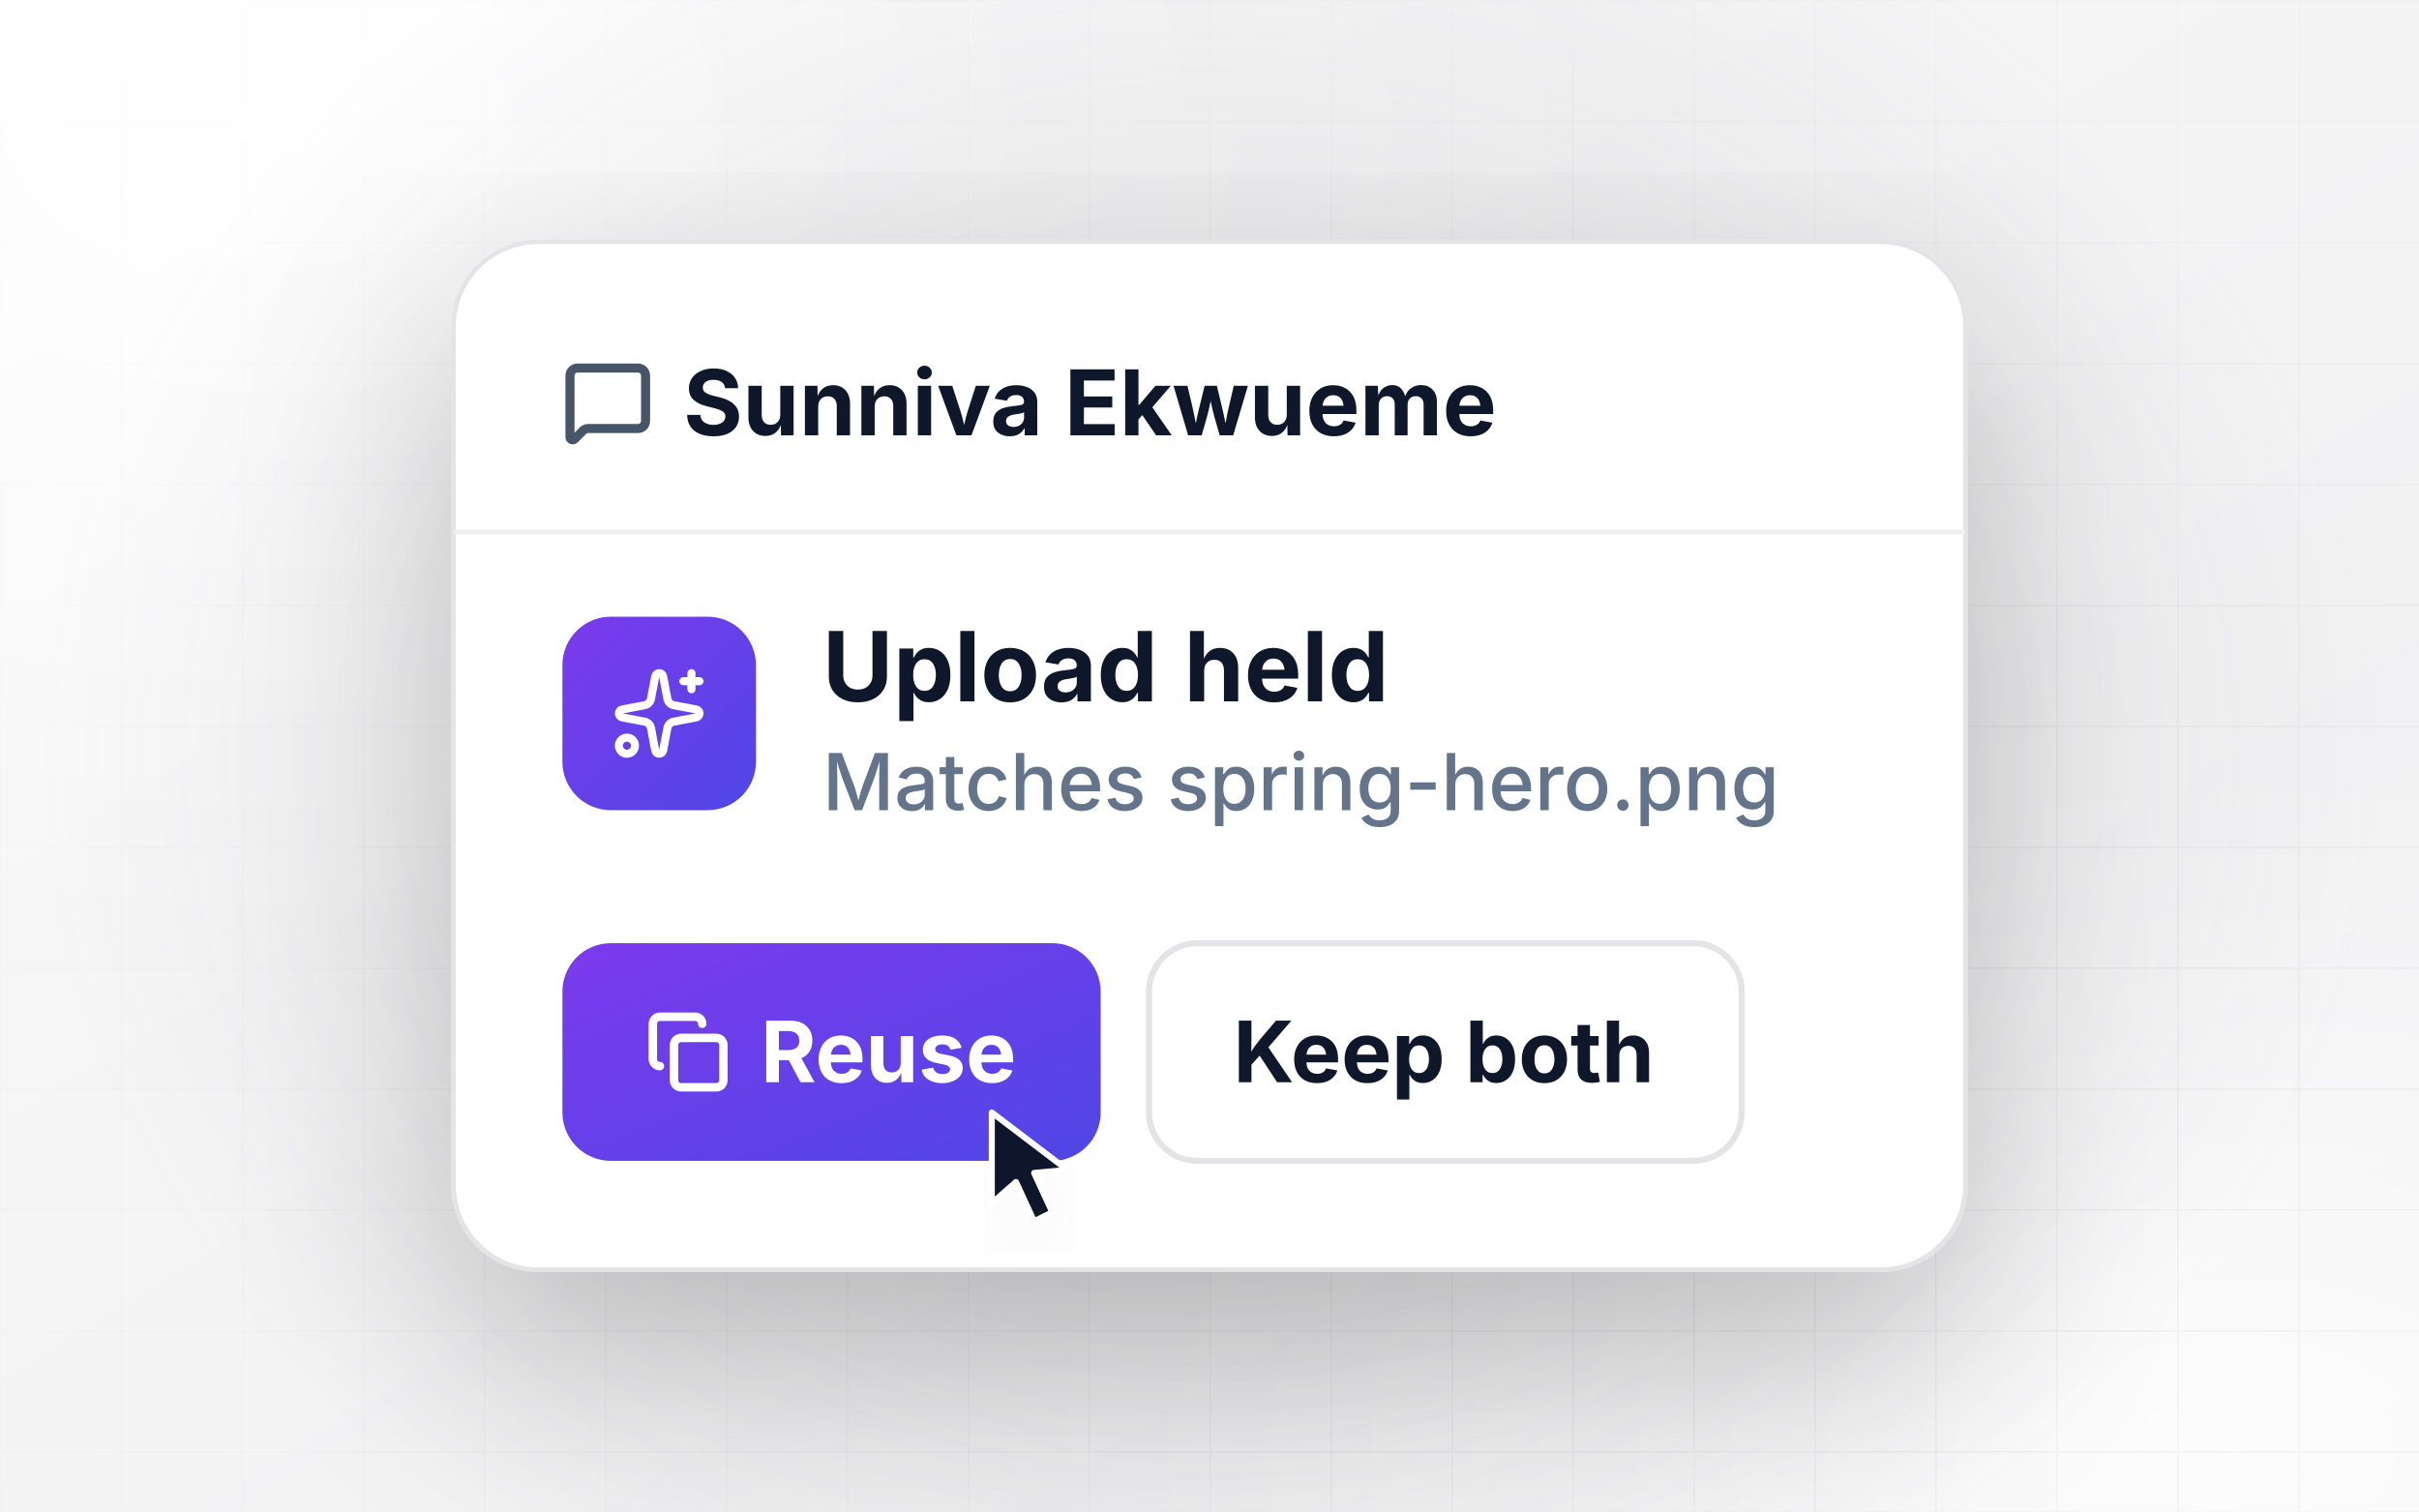
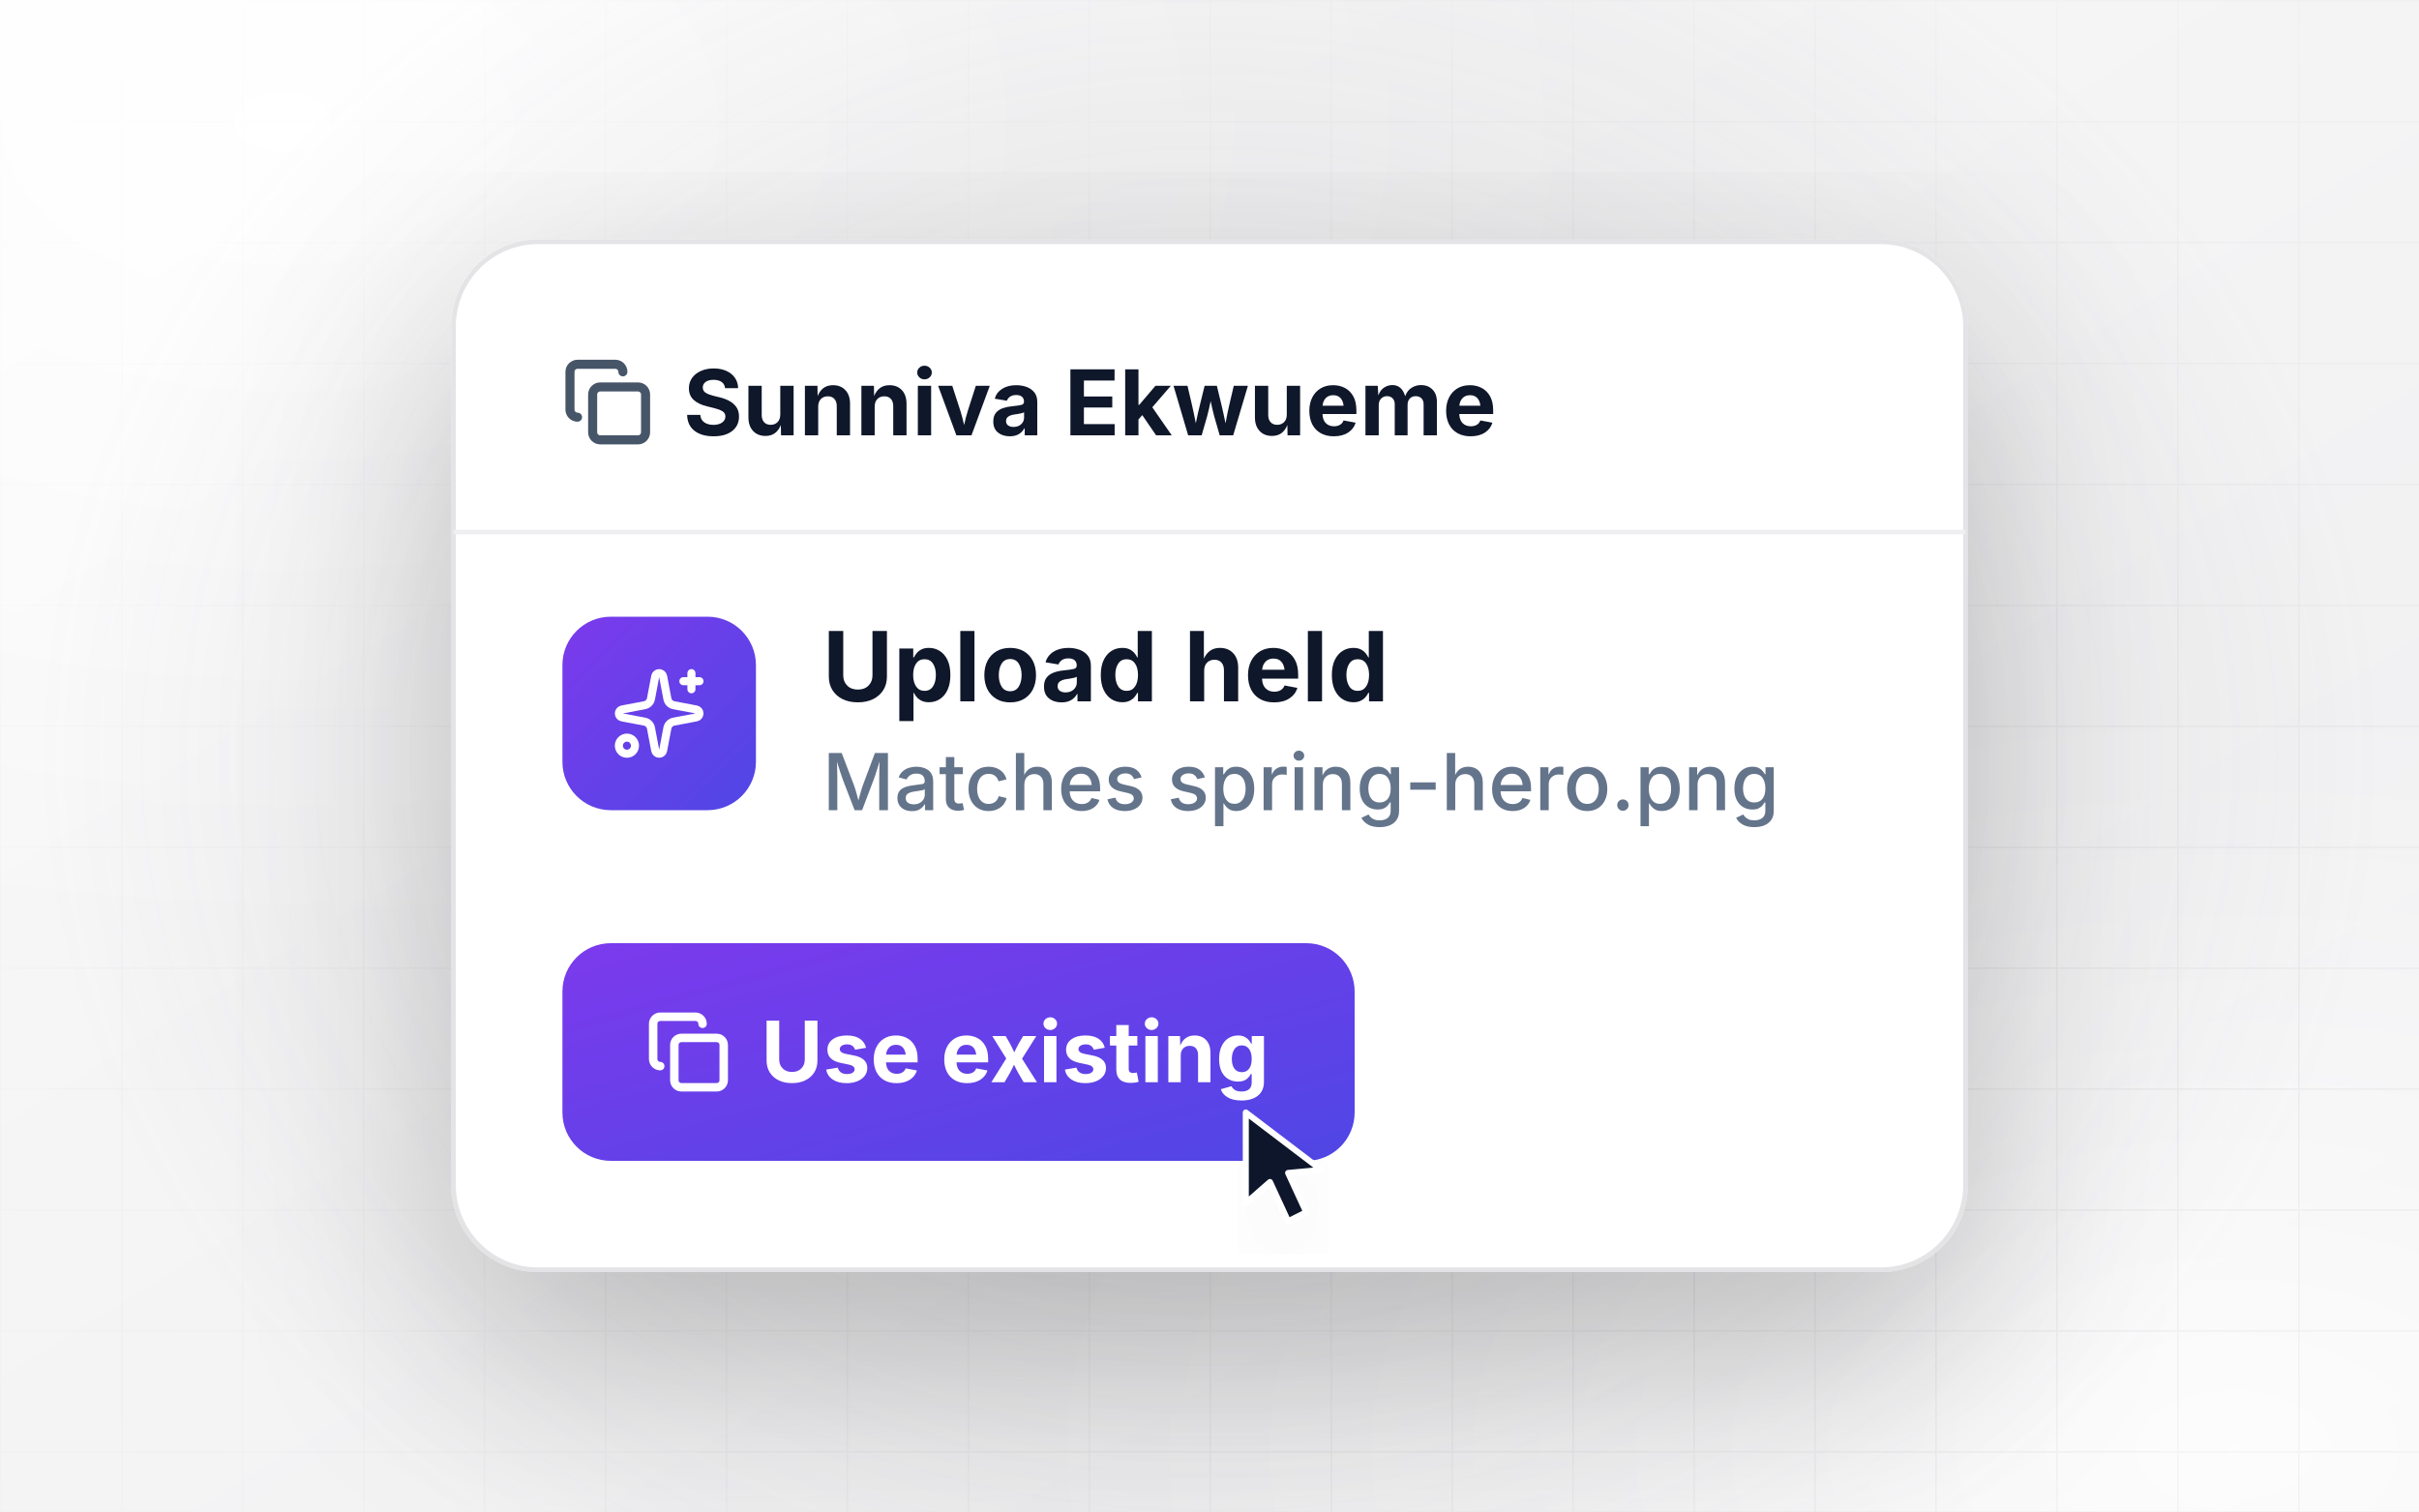
<svg xmlns="http://www.w3.org/2000/svg" xmlns:xlink="http://www.w3.org/1999/xlink" viewBox="0 0 800 500" width="800" height="500" role="img">
  <defs>
    <linearGradient id="bg" x1="0" y1="0" x2="1" y2="1">
      <stop offset="0" stop-color="#FAFAFA" />
      <stop offset="1" stop-color="#EEEEF0" />
    </linearGradient>
    <radialGradient id="glowA" cx="0.12" cy="0.08" r="0.55">
      <stop offset="0" stop-color="#FFFFFF" stop-opacity="0.95" />
      <stop offset="1" stop-color="#FFFFFF" stop-opacity="0" />
    </radialGradient>
    <radialGradient id="glowB" cx="0.92" cy="0.96" r="0.5">
      <stop offset="0" stop-color="#FFFFFF" stop-opacity="0.85" />
      <stop offset="1" stop-color="#FFFFFF" stop-opacity="0" />
    </radialGradient>
    <linearGradient id="gAcc" x1="0" y1="0" x2="1" y2="1">
      <stop offset="0" stop-color="#7C3AED" />
      <stop offset="1" stop-color="#4F46E5" />
    </linearGradient>
    <linearGradient id="gStroke" x1="0" y1="0" x2="1" y2="0">
      <stop offset="0" stop-color="#A78BFA" />
      <stop offset="1" stop-color="#818CF8" />
    </linearGradient>
    <pattern id="grid" width="40" height="40" patternUnits="userSpaceOnUse">
      <path d="M40 0H0V40" fill="none" stroke="#52525B" stroke-opacity="0.07" stroke-width="1" />
    </pattern>
    <radialGradient id="fade" cx="0.5" cy="0.45" r="0.65">
      <stop offset="0" stop-color="#fff" stop-opacity="1" />
      <stop offset="1" stop-color="#fff" stop-opacity="0" />
    </radialGradient>
    <mask id="gridMask">
      <rect width="1200" height="800" fill="url(#fade)" />
    </mask>
    <filter id="e1" x="-10%" y="-10%" width="120%" height="140%">
      <feDropShadow dx="0" dy="1" stdDeviation="1.2" flood-color="#0F172A" flood-opacity="0.07" />
      <feDropShadow dx="0" dy="12" stdDeviation="18" flood-color="#18181B" flood-opacity="0.08" />
    </filter>
    <filter id="e2" x="-15%" y="-15%" width="130%" height="160%">
      <feDropShadow dx="0" dy="2" stdDeviation="3" flood-color="#0F172A" flood-opacity="0.10" />
      <feDropShadow dx="0" dy="28" stdDeviation="34" flood-color="#18181B" flood-opacity="0.20" />
    </filter>
    <radialGradient id="spot" cx="0.5" cy="0.5" r="0.5">
      <stop offset="0" stop-color="#71717A" stop-opacity="0.24" />
      <stop offset="1" stop-color="#71717A" stop-opacity="0" />
    </radialGradient>
    <path id="g700_S" d="M681 -22Q412 -22 251.5 101.5Q91 225 85 462H382Q390 349 472.5 292.5Q555 236 678 236Q800 236 874.5 288.5Q949 341 949 426Q949 503 881.5 544.0Q814 585 692 615L528 656Q339 702 232.0 800.5Q125 899 125 1061Q125 1196 197.5 1297.0Q270 1398 396.5 1454.0Q523 1510 685 1510Q850 1510 973.0 1453.5Q1096 1397 1165.0 1296.5Q1234 1196 1236 1065H941Q933 1155 864.5 1204.0Q796 1253 682 1253Q565 1253 501.5 1204.5Q438 1156 438 1081Q438 998 509.5 957.0Q581 916 676 893L811 860Q936 831 1037.0 776.5Q1138 722 1197.0 635.5Q1256 549 1256 424Q1256 221 1104.5 99.5Q953 -22 681 -22Z" />
    <path id="g700_u" d="M513 -14Q339 -14 233.5 98.0Q128 210 128 407V1118H428V459Q428 355 482.0 296.0Q536 237 630 237Q726 237 786.5 298.5Q847 360 847 471V1118H1148V0H864L860 232Q813 113 726.5 49.5Q640 -14 513 -14Z" />
    <path id="g700_n" d="M428 647V0H128V1118H411L415 887Q462 1004 548.0 1068.0Q634 1132 763 1132Q937 1132 1042.0 1020.0Q1147 908 1147 711V0H847V659Q847 763 793.5 822.0Q740 881 645 881Q549 881 488.5 819.5Q428 758 428 647Z" />
    <path id="g700_i" d="M128 0V1118H428V0ZM278 1264Q210 1264 162.0 1309.0Q114 1354 114 1418Q114 1482 162.0 1527.0Q210 1572 278 1572Q346 1572 394.5 1527.0Q443 1482 443 1418Q443 1354 394.5 1309.0Q346 1264 278 1264Z" />
    <path id="g700_v" d="M443 0 31 1118H350L538 538Q561 463 580.5 387.0Q600 311 618 233Q635 311 653.5 386.5Q672 462 696 538L882 1118H1197L784 0Z" />
    <path id="g700_a" d="M440 -22Q280 -22 174.0 62.5Q68 147 68 313Q68 438 128.0 509.0Q188 580 284.0 613.0Q380 646 490 656Q634 670 697.5 685.5Q761 701 761 756V761Q761 832 715.5 871.0Q670 910 586 910Q499 910 446.0 872.5Q393 835 375 781L100 827Q143 972 271.5 1052.0Q400 1132 587 1132Q707 1132 815.5 1094.0Q924 1056 992.5 972.5Q1061 889 1061 753V0H777V155H767Q726 77 645.0 27.5Q564 -22 440 -22ZM525 189Q630 189 696.5 250.0Q763 311 763 400V521Q745 508 704.5 498.5Q664 489 619.0 481.5Q574 474 541 470Q458 458 407.0 423.0Q356 388 356 321Q356 256 403.5 222.5Q451 189 525 189Z" />
    <path id="g700_E" d="M135 0V1490H1132V1237H440V877H1080V628H440V253H1134V0Z" />
    <path id="g700_k" d="M128 0V1490H428V688H445L811 1118H1158L740 633L1179 0H826L514 456L428 359V0Z" />
    <path id="g700_w" d="M361 0 31 1118H346L443 705Q463 612 487.0 505.0Q511 398 534 273Q557 395 582.5 502.5Q608 610 631 705L733 1118H1009L1109 705Q1130 610 1155.5 503.0Q1181 396 1205 272Q1226 396 1249.0 503.0Q1272 610 1294 705L1391 1118H1710L1378 0H1073L949 431Q928 503 908.5 593.0Q889 683 869 771Q850 683 830.0 592.5Q810 502 790 431L666 0Z" />
    <path id="g700_e" d="M633 -22Q462 -22 338.0 48.0Q214 118 147.5 247.0Q81 376 81 553Q81 726 147.5 856.0Q214 986 334.5 1059.0Q455 1132 618 1132Q764 1132 883.0 1070.0Q1002 1008 1072.5 882.0Q1143 756 1143 565V481H378Q383 344 454.0 274.0Q525 204 638 204Q717 204 773.5 237.5Q830 271 854 336L1126 285Q1085 146 956.5 62.0Q828 -22 633 -22ZM380 669H854Q843 778 784.0 842.0Q725 906 621 906Q513 906 451.0 839.5Q389 773 380 669Z" />
    <path id="g700_m" d="M128 0V1118H406L418 901Q463 1023 550.0 1079.0Q637 1135 737 1135Q949 1135 1025 884Q1072 1013 1170.5 1074.0Q1269 1135 1384 1135Q1538 1135 1639.5 1035.5Q1741 936 1741 754V0H1441V697Q1441 791 1389.5 837.5Q1338 884 1263 884Q1178 884 1128.5 830.0Q1079 776 1079 688V0H789V705Q789 787 740.5 835.5Q692 884 615 884Q536 884 482.0 830.5Q428 777 428 676V0Z" />
    <path id="g700_U" d="M750 -21Q564 -21 426.0 47.0Q288 115 211.5 237.5Q135 360 135 523V1490H440V548Q440 418 524.5 333.5Q609 249 750 249Q890 249 974.5 333.5Q1059 418 1059 548V1490H1365V523Q1365 360 1287.5 237.5Q1210 115 1072.0 47.0Q934 -21 750 -21Z" />
    <path id="g700_p" d="M128 -418V1118H423V930H437Q457 974 495.5 1021.0Q534 1068 597.5 1100.0Q661 1132 756 1132Q880 1132 983.0 1068.0Q1086 1004 1147.5 876.0Q1209 748 1209 557Q1209 371 1149.0 242.5Q1089 114 986.0 47.5Q883 -19 754 -19Q663 -19 600.0 12.0Q537 43 497.5 88.5Q458 134 437 179H428V-418ZM662 222Q779 222 840.5 316.0Q902 410 902 558Q902 705 841.0 798.5Q780 892 662 892Q546 892 483.5 801.0Q421 710 421 558Q421 406 484.0 314.0Q547 222 662 222Z" />
    <path id="g700_l" d="M428 1490V0H128V1490Z" />
    <path id="g700_o" d="M628 -22Q460 -22 337.0 50.5Q214 123 147.5 252.5Q81 382 81 554Q81 727 147.5 857.0Q214 987 337.0 1059.5Q460 1132 628 1132Q796 1132 919.0 1059.5Q1042 987 1108.5 857.0Q1175 727 1175 554Q1175 382 1108.5 252.5Q1042 123 919.0 50.5Q796 -22 628 -22ZM628 214Q748 214 809.0 311.0Q870 408 870 555Q870 703 809.0 799.5Q748 896 628 896Q508 896 447.5 799.5Q387 703 387 555Q387 408 447.5 311.0Q508 214 628 214Z" />
    <path id="g700_d" d="M537 -19Q408 -19 305.0 47.5Q202 114 141.5 242.5Q81 371 81 557Q81 748 143.0 876.0Q205 1004 308.0 1068.0Q411 1132 535 1132Q630 1132 693.0 1100.0Q756 1068 794.5 1021.0Q833 974 853 930H863V1490H1163V0H868V179H853Q832 134 793.0 88.5Q754 43 691.0 12.0Q628 -19 537 -19ZM629 222Q743 222 806.0 314.0Q869 406 869 558Q869 710 806.5 801.0Q744 892 629 892Q511 892 450.0 798.5Q389 705 389 558Q389 410 450.5 316.0Q512 222 629 222Z" />
    <path id="g700_h" d="M428 647V0H128V1490H422V904Q471 1013 555.0 1072.5Q639 1132 763 1132Q937 1132 1042.5 1020.0Q1148 908 1148 711V0H847V659Q847 763 793.5 822.0Q740 881 645 881Q549 881 488.5 819.5Q428 758 428 647Z" />
    <path id="g500_M" d="M165 0V1490H501L826 635Q841 595 860.0 531.5Q879 468 899.0 395.0Q919 322 936 254Q954 320 974.0 393.0Q994 466 1013.0 530.0Q1032 594 1047 635L1367 1490H1705V0H1478V802Q1478 884 1480.5 1013.5Q1483 1143 1486 1268Q1460 1177 1432.0 1088.0Q1404 999 1379.0 923.5Q1354 848 1337 802L1032 0H837L528 802Q502 869 461.5 997.0Q421 1125 378 1263Q380 1185 382.0 1100.0Q384 1015 385.5 937.0Q387 859 387 802V0Z" />
    <path id="g500_a" d="M461 -25Q354 -25 268.5 14.5Q183 54 133.0 130.0Q83 206 83 316Q83 411 120.0 472.5Q157 534 219.0 569.5Q281 605 357.5 623.0Q434 641 513 650Q661 667 728.0 679.5Q795 692 795 751V757Q795 850 740.5 901.5Q686 953 581 953Q471 953 408.0 905.0Q345 857 322 800L115 854Q153 954 224.0 1015.0Q295 1076 386.5 1104.0Q478 1132 578 1132Q645 1132 721.0 1116.0Q797 1100 864.0 1058.5Q931 1017 973.0 940.0Q1015 863 1015 742V0H802V153H791Q758 87 677.5 31.0Q597 -25 461 -25ZM510 152Q599 152 663.0 187.5Q727 223 761.5 280.0Q796 337 796 403V546Q780 530 727.5 518.5Q675 507 617.0 499.0Q559 491 525 487Q432 474 365.5 436.5Q299 399 299 313Q299 233 358.5 192.5Q418 152 510 152Z" />
    <path id="g500_t" d="M626 1118V939H403V302Q403 235 431.5 203.5Q460 172 525 172Q543 172 570.5 176.0Q598 180 618 184L657 8Q622 -4 581.5 -9.5Q541 -15 503 -15Q351 -15 267.0 63.5Q183 142 183 284V939H20V1118H183V1384H403V1118Z" />
    <path id="g500_c" d="M618 -23Q460 -23 343.0 49.0Q226 121 161.0 250.5Q96 380 96 553Q96 727 161.0 857.5Q226 988 343.0 1060.0Q460 1132 618 1132Q792 1132 918.5 1044.5Q1045 957 1086 802L877 752Q854 839 787.5 892.5Q721 946 619 946Q518 946 451.5 893.0Q385 840 352.5 750.5Q320 661 320 553Q320 446 352.5 357.5Q385 269 451.5 216.0Q518 163 619 163Q723 163 791.0 218.5Q859 274 881 365L1089 315Q1048 157 921.0 67.0Q794 -23 618 -23Z" />
    <path id="g500_h" d="M368 662V0H148V1490H366V917Q419 1028 504.0 1080.0Q589 1132 704 1132Q875 1132 980.0 1024.5Q1085 917 1085 710V0H864V683Q864 804 801.0 872.0Q738 940 628 940Q516 940 442.0 867.5Q368 795 368 662Z" />
    <path id="g500_e" d="M630 -23Q465 -23 345.0 48.0Q225 119 160.5 248.0Q96 377 96 551Q96 723 159.5 854.0Q223 985 339.0 1058.5Q455 1132 611 1132Q738 1132 852.5 1075.5Q967 1019 1038.5 895.5Q1110 772 1110 570V492H317Q323 330 409.0 244.5Q495 159 632 159Q724 159 790.5 199.0Q857 239 886 317L1093 268Q1053 137 931.0 57.0Q809 -23 630 -23ZM318 656H892Q880 788 809.5 869.0Q739 950 612 950Q480 950 403.5 863.5Q327 777 318 656Z" />
    <path id="g500_s" d="M549 -23Q367 -23 247.5 55.5Q128 134 98 283L305 326Q350 155 551 155Q658 155 720.5 199.5Q783 244 783 306Q783 412 626 447L438 490Q130 559 130 799Q130 899 185.5 974.0Q241 1049 338.5 1090.5Q436 1132 563 1132Q744 1132 847.0 1054.5Q950 977 986 853L789 810Q768 869 716.0 913.5Q664 958 565 958Q474 958 413.0 917.0Q352 876 352 813Q352 757 392.5 722.5Q433 688 525 667L705 627Q1010 558 1010 325Q1010 223 951.5 144.5Q893 66 789.0 21.5Q685 -23 549 -23Z" />
    <path id="g500_p" d="M148 -418V1118H362V936H380Q399 970 434.5 1016.5Q470 1063 534.0 1097.5Q598 1132 703 1132Q837 1132 942.5 1064.0Q1048 996 1109.0 867.0Q1170 738 1170 556Q1170 376 1110.0 246.0Q1050 116 944.5 47.0Q839 -22 703 -22Q601 -22 537.0 12.5Q473 47 436.5 93.0Q400 139 380 175H368V-418ZM654 165Q750 165 814.5 217.0Q879 269 912.0 358.0Q945 447 945 558Q945 668 912.5 755.5Q880 843 815.5 894.0Q751 945 654 945Q512 945 438.0 838.5Q364 732 364 558Q364 383 439.0 274.0Q514 165 654 165Z" />
    <path id="g500_r" d="M148 0V1118H361V938H373Q403 1029 480.5 1081.5Q558 1134 656 1134Q677 1134 704.5 1132.0Q732 1130 749 1128V918Q737 921 703.0 925.5Q669 930 634 930Q519 930 443.5 859.5Q368 789 368 679V0Z" />
    <path id="g500_i" d="M148 0V1118H368V0ZM259 1289Q202 1289 161.5 1327.0Q121 1365 121 1419Q121 1474 161.5 1512.0Q202 1550 259 1550Q316 1550 357.0 1512.0Q398 1474 398 1419Q398 1365 357.0 1327.0Q316 1289 259 1289Z" />
    <path id="g500_n" d="M368 662V0H148V1118H358L359 903Q411 1021 498.5 1076.5Q586 1132 704 1132Q875 1132 979.5 1024.5Q1084 917 1084 710V0H864V683Q864 804 801.0 872.0Q738 940 628 940Q516 940 442.0 867.5Q368 795 368 662Z" />
    <path id="g500_g" d="M616 -442Q422 -442 305.0 -371.0Q188 -300 141 -199L325 -112Q345 -144 378.5 -179.5Q412 -215 468.5 -240.0Q525 -265 615 -265Q742 -265 822.0 -204.5Q902 -144 902 -15V203H883Q863 166 827.5 123.0Q792 80 728.5 48.5Q665 17 563 17Q431 17 325.5 79.0Q220 141 158.0 262.5Q96 384 96 563Q96 741 157.5 868.5Q219 996 325.0 1064.0Q431 1132 566 1132Q669 1132 733.5 1097.5Q798 1063 834.5 1017.0Q871 971 890 936H906V1118H1121V-16Q1121 -163 1054.0 -257.0Q987 -351 873.0 -396.5Q759 -442 616 -442ZM614 200Q754 200 828.5 297.0Q903 394 903 566Q903 734 829.5 839.5Q756 945 614 945Q517 945 451.5 894.5Q386 844 353.5 758.5Q321 673 321 566Q321 402 395.5 301.0Q470 200 614 200Z" />
    <path id="g500_hyphen" d="M805 724V533H143V724Z" />
    <path id="g500_o" d="M618 -23Q461 -23 343.5 49.0Q226 121 161.0 250.5Q96 380 96 553Q96 727 161.0 857.5Q226 988 343.5 1060.0Q461 1132 618 1132Q776 1132 893.5 1060.0Q1011 988 1076.0 857.5Q1141 727 1141 553Q1141 380 1076.0 250.5Q1011 121 893.5 49.0Q776 -23 618 -23ZM618 163Q720 163 786.5 216.5Q853 270 885.5 358.5Q918 447 918 553Q918 660 885.5 749.5Q853 839 786.5 892.5Q720 946 618 946Q517 946 451.0 892.5Q385 839 352.5 749.5Q320 660 320 553Q320 447 352.5 358.5Q385 270 451.0 216.5Q517 163 618 163Z" />
    <path id="g500_period" d="M311 -15Q249 -15 206.0 27.5Q163 70 163 132Q163 194 206.0 237.0Q249 280 311 280Q373 280 415.5 237.0Q458 194 458 132Q458 70 415.5 27.5Q373 -15 311 -15Z" />
-     <path id="g700_R" d="M135 0V1490H716Q970 1490 1109.5 1357.5Q1249 1225 1249 1005Q1249 852 1181.0 743.5Q1113 635 985 581L1302 0H964L680 532H440V0ZM440 779H660Q934 779 934 1005Q934 1118 866.5 1178.0Q799 1238 659 1238H440Z" />
    <path id="g700_s" d="M572 -22Q370 -22 238.5 64.0Q107 150 78 306L357 354Q400 198 581 198Q667 198 716.5 230.5Q766 263 766 313Q766 398 622 428L429 468Q107 534 107 785Q107 946 236.0 1039.0Q365 1132 577 1132Q776 1132 894.0 1051.0Q1012 970 1043 834L777 787Q759 844 711.0 880.5Q663 917 581 917Q507 917 457.0 885.5Q407 854 407 804Q407 762 439.5 732.5Q472 703 551 687L752 647Q1072 582 1072 345Q1072 235 1008.0 152.5Q944 70 831.0 24.0Q718 -22 572 -22Z" />
-     <path id="g700_K" d="M135 0V1490H440V1083L435 744Q484 822 539.0 897.0Q594 972 668 1062L1033 1490H1406L849 845L1422 0H1061L638 644L440 426V0Z" />
-     <path id="g700_b" d="M754 -19Q663 -19 600.0 12.0Q537 43 497.5 88.5Q458 134 437 179H423V0H128V1490H428V930H437Q457 974 495.5 1021.0Q534 1068 597.5 1100.0Q661 1132 756 1132Q880 1132 983.0 1068.0Q1086 1004 1147.5 876.0Q1209 748 1209 557Q1209 371 1149.0 242.5Q1089 114 986.0 47.5Q883 -19 754 -19ZM662 222Q779 222 840.5 316.0Q902 410 902 558Q902 705 841.0 798.5Q780 892 662 892Q546 892 483.5 801.0Q421 710 421 558Q421 406 484.0 314.0Q547 222 662 222Z" />
+     <path id="g700_x" d="M42 0 402 574 64 1118H388L489 942Q519 886 545.5 831.5Q572 777 597 724Q622 777 648.5 832.0Q675 887 707 942L812 1118H1130L785 570L1146 0H824L700 211Q669 265 642.0 319.0Q615 373 590 425Q566 373 540.5 319.0Q515 265 484 211L360 0Z" />
    <path id="g700_t" d="M683 1118V889H474V327Q474 223 576 223Q593 223 623.5 227.5Q654 232 671 236L714 11Q664 -4 614.5 -10.0Q565 -16 520 -16Q352 -16 263.0 65.5Q174 147 174 301V889H20V1118H174V1384H474V1118Z" />
+     <path id="g700_g" d="M625 -442Q415 -442 287.0 -365.0Q159 -288 122 -168L380 -96Q401 -143 457.5 -183.5Q514 -224 623 -224Q737 -224 803.0 -171.5Q869 -119 869 -8V198H846Q815 130 743.5 73.0Q672 16 536 16Q410 16 307.0 75.0Q204 134 142.5 255.0Q81 376 81 561Q81 750 143.5 877.0Q206 1004 309.5 1068.0Q413 1132 537 1132Q631 1132 695.0 1100.0Q759 1068 798.5 1021.0Q838 974 858 930H871V1118H1166V9Q1166 -142 1096.5 -242.5Q1027 -343 904.5 -392.5Q782 -442 625 -442ZM630 244Q745 244 807.5 328.5Q870 413 870 563Q870 712 808.0 802.0Q746 892 630 892Q512 892 450.5 799.5Q389 707 389 563Q389 416 451.0 330.0Q513 244 630 244Z" />
  </defs>
  <style>
.pulse{transform-box:fill-box;transform-origin:center;animation:pulse 2.4s cubic-bezier(.2,.7,.3,1) infinite}
@keyframes pulse{0%{transform:scale(1);opacity:.30}75%{transform:scale(2.1);opacity:0}100%{transform:scale(2.1);opacity:0}}
.caret{animation:blink 1.1s steps(1) infinite}
@keyframes blink{0%,55%{opacity:1}56%,100%{opacity:0}}
.press{transform-box:fill-box;transform-origin:0 0;animation:press 3.2s ease-in-out infinite}
@keyframes press{0%,58%,100%{transform:translate(0,0) scale(1)}66%{transform:translate(1.5px,2px) scale(.9)}74%{transform:translate(0,0) scale(1)}}
.ripple{transform-box:fill-box;transform-origin:center;opacity:0;animation:ripple 3.2s ease-out infinite}
@keyframes ripple{0%,62%{opacity:0;transform:scale(.4)}68%{opacity:.5}100%{opacity:0;transform:scale(2.4)}}
.sweep{animation:sweep 4.8s cubic-bezier(.45,0,.2,1) infinite}
@keyframes sweep{0%{transform:translateY(-470px);opacity:0}8%{opacity:1}72%{transform:translateY(0);opacity:1}100%{transform:translateY(0);opacity:1}}
.ring{transform-box:fill-box;transform-origin:50% 12%;animation:ring 4s ease-in-out infinite}
@keyframes ring{0%,70%,100%{transform:rotate(0)}74%{transform:rotate(14deg)}78%{transform:rotate(-12deg)}82%{transform:rotate(8deg)}86%{transform:rotate(-4deg)}90%{transform:rotate(0)}}
.glow{animation:glow 2.6s ease-in-out infinite}
@keyframes glow{0%,100%{opacity:1}50%{opacity:.45}}
.float{animation:float 6s ease-in-out infinite}
@keyframes float{0%,100%{transform:translateY(0)}50%{transform:translateY(-6px)}}
@media (prefers-reduced-motion: reduce){*{animation:none!important}}
</style>
  <rect width="800" height="500" fill="url(#bg)" />
  <rect width="800" height="500" fill="url(#glowA)" />
  <rect width="800" height="500" fill="url(#glowB)" />
  <rect width="800" height="500" fill="url(#grid)" mask="url(#gridMask)" />
  <ellipse cx="400.0" cy="250.0" rx="390.0" ry="323.0" fill="url(#spot)" />
  <rect x="150" y="80" width="500" height="340" rx="28" fill="#fff" stroke="#E4E4E7" stroke-width="1.5" filter="url(#e2)" />
  <g transform="translate(186 118) scale(1.25)" fill="none" stroke="#475569" stroke-width="2.4" stroke-linecap="round" stroke-linejoin="round">
-     <path d="M22 17a2 2 0 0 1-2 2H6.828a2 2 0 0 0-1.414.586l-2.202 2.202A.71.71 0 0 1 2 21.286V5a2 2 0 0 1 2-2h16a2 2 0 0 1 2 2z" />
+     <rect width="14" height="14" x="8" y="8" rx="2" ry="2" />
+     <path d="M4 16c-1.1 0-2-.9-2-2V4c0-1.1.9-2 2-2h10c1.1 0 2 .9 2 2" />
  </g>
  <g>
    <use href="#g700_S" xlink:href="#g700_S" transform="translate(226.00 144.00) scale(0.01465 -0.01465)" fill="#0F172A" />
    <use href="#g700_u" xlink:href="#g700_u" transform="translate(245.64 144.00) scale(0.01465 -0.01465)" fill="#0F172A" />
    <use href="#g700_n" xlink:href="#g700_n" transform="translate(264.32 144.00) scale(0.01465 -0.01465)" fill="#0F172A" />
    <use href="#g700_n" xlink:href="#g700_n" transform="translate(283.00 144.00) scale(0.01465 -0.01465)" fill="#0F172A" />
    <use href="#g700_i" xlink:href="#g700_i" transform="translate(301.67 144.00) scale(0.01465 -0.01465)" fill="#0F172A" />
    <use href="#g700_v" xlink:href="#g700_v" transform="translate(309.80 144.00) scale(0.01465 -0.01465)" fill="#0F172A" />
    <use href="#g700_a" xlink:href="#g700_a" transform="translate(327.50 144.00) scale(0.01465 -0.01465)" fill="#0F172A" />
    <use href="#g700_E" xlink:href="#g700_E" transform="translate(352.02 144.00) scale(0.01465 -0.01465)" fill="#0F172A" />
    <use href="#g700_k" xlink:href="#g700_k" transform="translate(370.24 144.00) scale(0.01465 -0.01465)" fill="#0F172A" />
    <use href="#g700_w" xlink:href="#g700_w" transform="translate(387.65 144.00) scale(0.01465 -0.01465)" fill="#0F172A" />
    <use href="#g700_u" xlink:href="#g700_u" transform="translate(413.15 144.00) scale(0.01465 -0.01465)" fill="#0F172A" />
    <use href="#g700_e" xlink:href="#g700_e" transform="translate(431.83 144.00) scale(0.01465 -0.01465)" fill="#0F172A" />
    <use href="#g700_m" xlink:href="#g700_m" transform="translate(449.70 144.00) scale(0.01465 -0.01465)" fill="#0F172A" />
    <use href="#g700_e" xlink:href="#g700_e" transform="translate(477.07 144.00) scale(0.01465 -0.01465)" fill="#0F172A" />
  </g>
  <line x1="150" y1="176" x2="650" y2="176" stroke="#EFEFF1" stroke-width="1.5" />
  <rect x="186" y="204" width="64" height="64" rx="16" fill="url(#gAcc)" />
  <g transform="translate(202 220) scale(1.3333)" fill="none" stroke="#fff" stroke-width="2" stroke-linecap="round" stroke-linejoin="round">
    <path d="M11.017 2.814a1 1 0 0 1 1.966 0l1.051 5.558a2 2 0 0 0 1.594 1.594l5.558 1.051a1 1 0 0 1 0 1.966l-5.558 1.051a2 2 0 0 0-1.594 1.594l-1.051 5.558a1 1 0 0 1-1.966 0l-1.051-5.558a2 2 0 0 0-1.594-1.594l-5.558-1.051a1 1 0 0 1 0-1.966l5.558-1.051a2 2 0 0 0 1.594-1.594z" />
    <path d="M20 2v4" />
    <path d="M22 4h-4" />
    <circle cx="4" cy="20" r="2" />
  </g>
  <g>
    <use href="#g700_U" xlink:href="#g700_U" transform="translate(272.00 232.00) scale(0.01562 -0.01562)" fill="#0F172A" />
    <use href="#g700_p" xlink:href="#g700_p" transform="translate(295.42 232.00) scale(0.01562 -0.01562)" fill="#0F172A" />
    <use href="#g700_l" xlink:href="#g700_l" transform="translate(315.59 232.00) scale(0.01562 -0.01562)" fill="#0F172A" />
    <use href="#g700_o" xlink:href="#g700_o" transform="translate(324.27 232.00) scale(0.01562 -0.01562)" fill="#0F172A" />
    <use href="#g700_a" xlink:href="#g700_a" transform="translate(344.20 232.00) scale(0.01562 -0.01562)" fill="#0F172A" />
    <use href="#g700_d" xlink:href="#g700_d" transform="translate(362.78 232.00) scale(0.01562 -0.01562)" fill="#0F172A" />
    <use href="#g700_h" xlink:href="#g700_h" transform="translate(391.55 232.00) scale(0.01562 -0.01562)" fill="#0F172A" />
    <use href="#g700_e" xlink:href="#g700_e" transform="translate(411.47 232.00) scale(0.01562 -0.01562)" fill="#0F172A" />
    <use href="#g700_l" xlink:href="#g700_l" transform="translate(430.53 232.00) scale(0.01562 -0.01562)" fill="#0F172A" />
    <use href="#g700_d" xlink:href="#g700_d" transform="translate(439.20 232.00) scale(0.01562 -0.01562)" fill="#0F172A" />
  </g>
  <g>
    <use href="#g500_M" xlink:href="#g500_M" transform="translate(272.00 268.00) scale(0.0127 -0.0127)" fill="#64748B" />
    <use href="#g500_a" xlink:href="#g500_a" transform="translate(295.73 268.00) scale(0.0127 -0.0127)" fill="#64748B" />
    <use href="#g500_t" xlink:href="#g500_t" transform="translate(310.49 268.00) scale(0.0127 -0.0127)" fill="#64748B" />
    <use href="#g500_c" xlink:href="#g500_c" transform="translate(319.09 268.00) scale(0.0127 -0.0127)" fill="#64748B" />
    <use href="#g500_h" xlink:href="#g500_h" transform="translate(334.09 268.00) scale(0.0127 -0.0127)" fill="#64748B" />
    <use href="#g500_e" xlink:href="#g500_e" transform="translate(349.73 268.00) scale(0.0127 -0.0127)" fill="#64748B" />
    <use href="#g500_s" xlink:href="#g500_s" transform="translate(365.01 268.00) scale(0.0127 -0.0127)" fill="#64748B" />
    <use href="#g500_s" xlink:href="#g500_s" transform="translate(385.94 268.00) scale(0.0127 -0.0127)" fill="#64748B" />
    <use href="#g500_p" xlink:href="#g500_p" transform="translate(399.94 268.00) scale(0.0127 -0.0127)" fill="#64748B" />
    <use href="#g500_r" xlink:href="#g500_r" transform="translate(416.02 268.00) scale(0.0127 -0.0127)" fill="#64748B" />
    <use href="#g500_i" xlink:href="#g500_i" transform="translate(426.27 268.00) scale(0.0127 -0.0127)" fill="#64748B" />
    <use href="#g500_n" xlink:href="#g500_n" transform="translate(432.82 268.00) scale(0.0127 -0.0127)" fill="#64748B" />
    <use href="#g500_g" xlink:href="#g500_g" transform="translate(448.46 268.00) scale(0.0127 -0.0127)" fill="#64748B" />
    <use href="#g500_hyphen" xlink:href="#g500_hyphen" transform="translate(464.58 268.00) scale(0.0127 -0.0127)" fill="#64748B" />
    <use href="#g500_h" xlink:href="#g500_h" transform="translate(476.60 268.00) scale(0.0127 -0.0127)" fill="#64748B" />
    <use href="#g500_e" xlink:href="#g500_e" transform="translate(492.24 268.00) scale(0.0127 -0.0127)" fill="#64748B" />
    <use href="#g500_r" xlink:href="#g500_r" transform="translate(507.51 268.00) scale(0.0127 -0.0127)" fill="#64748B" />
    <use href="#g500_o" xlink:href="#g500_o" transform="translate(517.07 268.00) scale(0.0127 -0.0127)" fill="#64748B" />
    <use href="#g500_period" xlink:href="#g500_period" transform="translate(532.77 268.00) scale(0.0127 -0.0127)" fill="#64748B" />
    <use href="#g500_p" xlink:href="#g500_p" transform="translate(540.66 268.00) scale(0.0127 -0.0127)" fill="#64748B" />
    <use href="#g500_n" xlink:href="#g500_n" transform="translate(556.73 268.00) scale(0.0127 -0.0127)" fill="#64748B" />
    <use href="#g500_g" xlink:href="#g500_g" transform="translate(572.37 268.00) scale(0.0127 -0.0127)" fill="#64748B" />
  </g>
-   <rect x="186" y="312" width="178" height="72" rx="16" fill="url(#gAcc)" />
-   <g transform="translate(213.5693 334.0) scale(1.1667)" fill="none" stroke="#fff" stroke-width="2.4" stroke-linecap="round" stroke-linejoin="round">
+   <rect x="186" y="312" width="262" height="72" rx="16" fill="url(#gAcc)" />
+   <g transform="translate(213.6787 334.0) scale(1.1667)" fill="none" stroke="#fff" stroke-width="2.4" stroke-linecap="round" stroke-linejoin="round">
    <rect width="14" height="14" x="8" y="8" rx="2" ry="2" />
    <path d="M4 16c-1.1 0-2-.9-2-2V4c0-1.1.9-2 2-2h10c1.1 0 2 .9 2 2" />
  </g>
  <g>
-     <use href="#g700_R" xlink:href="#g700_R" transform="translate(251.57 358.00) scale(0.01367 -0.01367)" fill="#fff" />
-     <use href="#g700_e" xlink:href="#g700_e" transform="translate(269.62 358.00) scale(0.01367 -0.01367)" fill="#fff" />
-     <use href="#g700_u" xlink:href="#g700_u" transform="translate(286.30 358.00) scale(0.01367 -0.01367)" fill="#fff" />
-     <use href="#g700_s" xlink:href="#g700_s" transform="translate(303.73 358.00) scale(0.01367 -0.01367)" fill="#fff" />
-     <use href="#g700_e" xlink:href="#g700_e" transform="translate(319.41 358.00) scale(0.01367 -0.01367)" fill="#fff" />
+     <use href="#g700_U" xlink:href="#g700_U" transform="translate(251.68 358.00) scale(0.01367 -0.01367)" fill="#fff" />
+     <use href="#g700_s" xlink:href="#g700_s" transform="translate(272.17 358.00) scale(0.01367 -0.01367)" fill="#fff" />
+     <use href="#g700_e" xlink:href="#g700_e" transform="translate(287.85 358.00) scale(0.01367 -0.01367)" fill="#fff" />
+     <use href="#g700_e" xlink:href="#g700_e" transform="translate(311.17 358.00) scale(0.01367 -0.01367)" fill="#fff" />
+     <use href="#g700_x" xlink:href="#g700_x" transform="translate(327.28 358.00) scale(0.01367 -0.01367)" fill="#fff" />
+     <use href="#g700_i" xlink:href="#g700_i" transform="translate(343.53 358.00) scale(0.01367 -0.01367)" fill="#fff" />
+     <use href="#g700_s" xlink:href="#g700_s" transform="translate(351.11 358.00) scale(0.01367 -0.01367)" fill="#fff" />
+     <use href="#g700_t" xlink:href="#g700_t" transform="translate(366.80 358.00) scale(0.01367 -0.01367)" fill="#fff" />
+     <use href="#g700_i" xlink:href="#g700_i" transform="translate(377.05 358.00) scale(0.01367 -0.01367)" fill="#fff" />
+     <use href="#g700_n" xlink:href="#g700_n" transform="translate(384.64 358.00) scale(0.01367 -0.01367)" fill="#fff" />
+     <use href="#g700_g" xlink:href="#g700_g" transform="translate(402.07 358.00) scale(0.01367 -0.01367)" fill="#fff" />
  </g>
-   <rect x="380" y="312" width="196" height="72" rx="16" fill="#fff" stroke="#E4E4E7" stroke-width="2" />
-   <g>
-     <use href="#g700_K" xlink:href="#g700_K" transform="translate(407.86 358.00) scale(0.01367 -0.01367)" fill="#0F172A" />
-     <use href="#g700_e" xlink:href="#g700_e" transform="translate(426.89 358.00) scale(0.01367 -0.01367)" fill="#0F172A" />
-     <use href="#g700_e" xlink:href="#g700_e" transform="translate(443.57 358.00) scale(0.01367 -0.01367)" fill="#0F172A" />
-     <use href="#g700_p" xlink:href="#g700_p" transform="translate(460.25 358.00) scale(0.01367 -0.01367)" fill="#0F172A" />
-     <use href="#g700_b" xlink:href="#g700_b" transform="translate(484.53 358.00) scale(0.01367 -0.01367)" fill="#0F172A" />
-     <use href="#g700_o" xlink:href="#g700_o" transform="translate(502.18 358.00) scale(0.01367 -0.01367)" fill="#0F172A" />
-     <use href="#g700_t" xlink:href="#g700_t" transform="translate(519.35 358.00) scale(0.01367 -0.01367)" fill="#0F172A" />
-     <use href="#g700_h" xlink:href="#g700_h" transform="translate(529.67 358.00) scale(0.01367 -0.01367)" fill="#0F172A" />
-   </g>
-   <circle class="ripple" cx="328" cy="368" r="14" fill="#7C3AED" />
+   <circle class="ripple" cx="412" cy="368" r="14" fill="#7C3AED" />
  <g class="press">
    <g filter="url(#e1)">
-       <path d="M328 368 l0 30 l8 -7 l6 13 l6 -3 l-6 -13 l11 -1 z" fill="#0F172A" stroke="#fff" stroke-width="2" stroke-linejoin="round" />
+       <path d="M412 368 l0 30 l8 -7 l6 13 l6 -3 l-6 -13 l11 -1 z" fill="#0F172A" stroke="#fff" stroke-width="2" stroke-linejoin="round" />
    </g>
  </g>
</svg>
